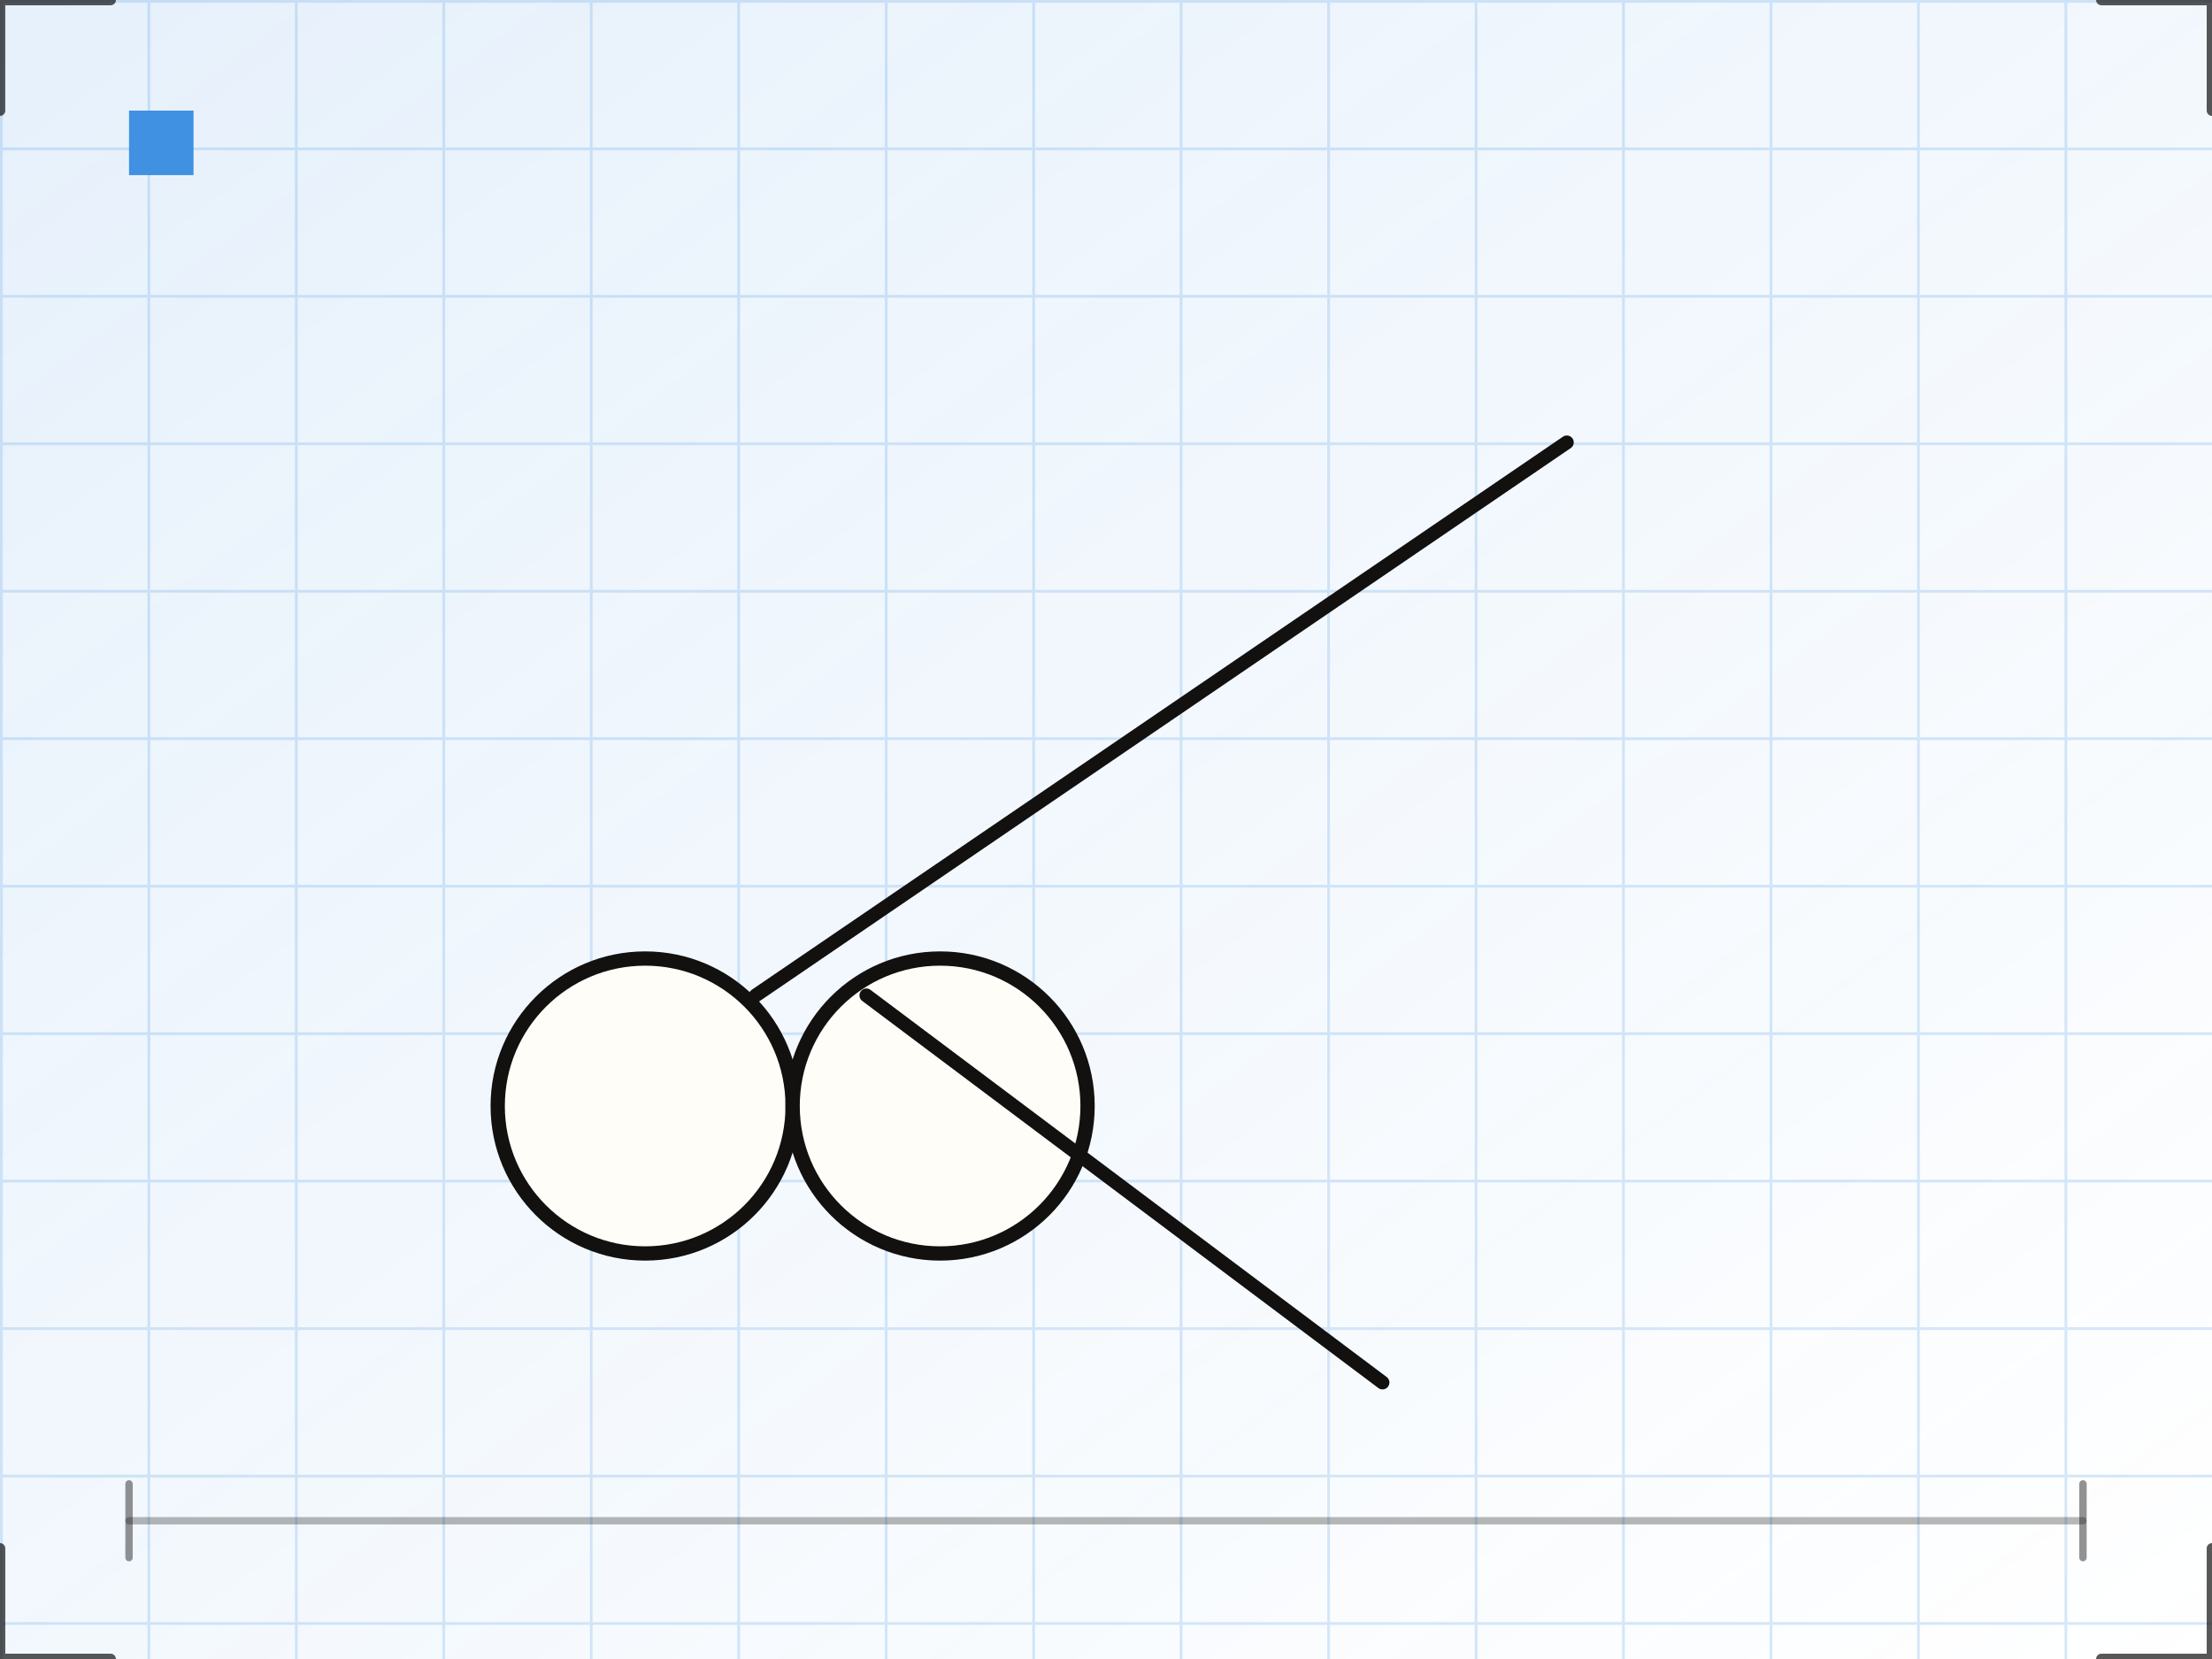
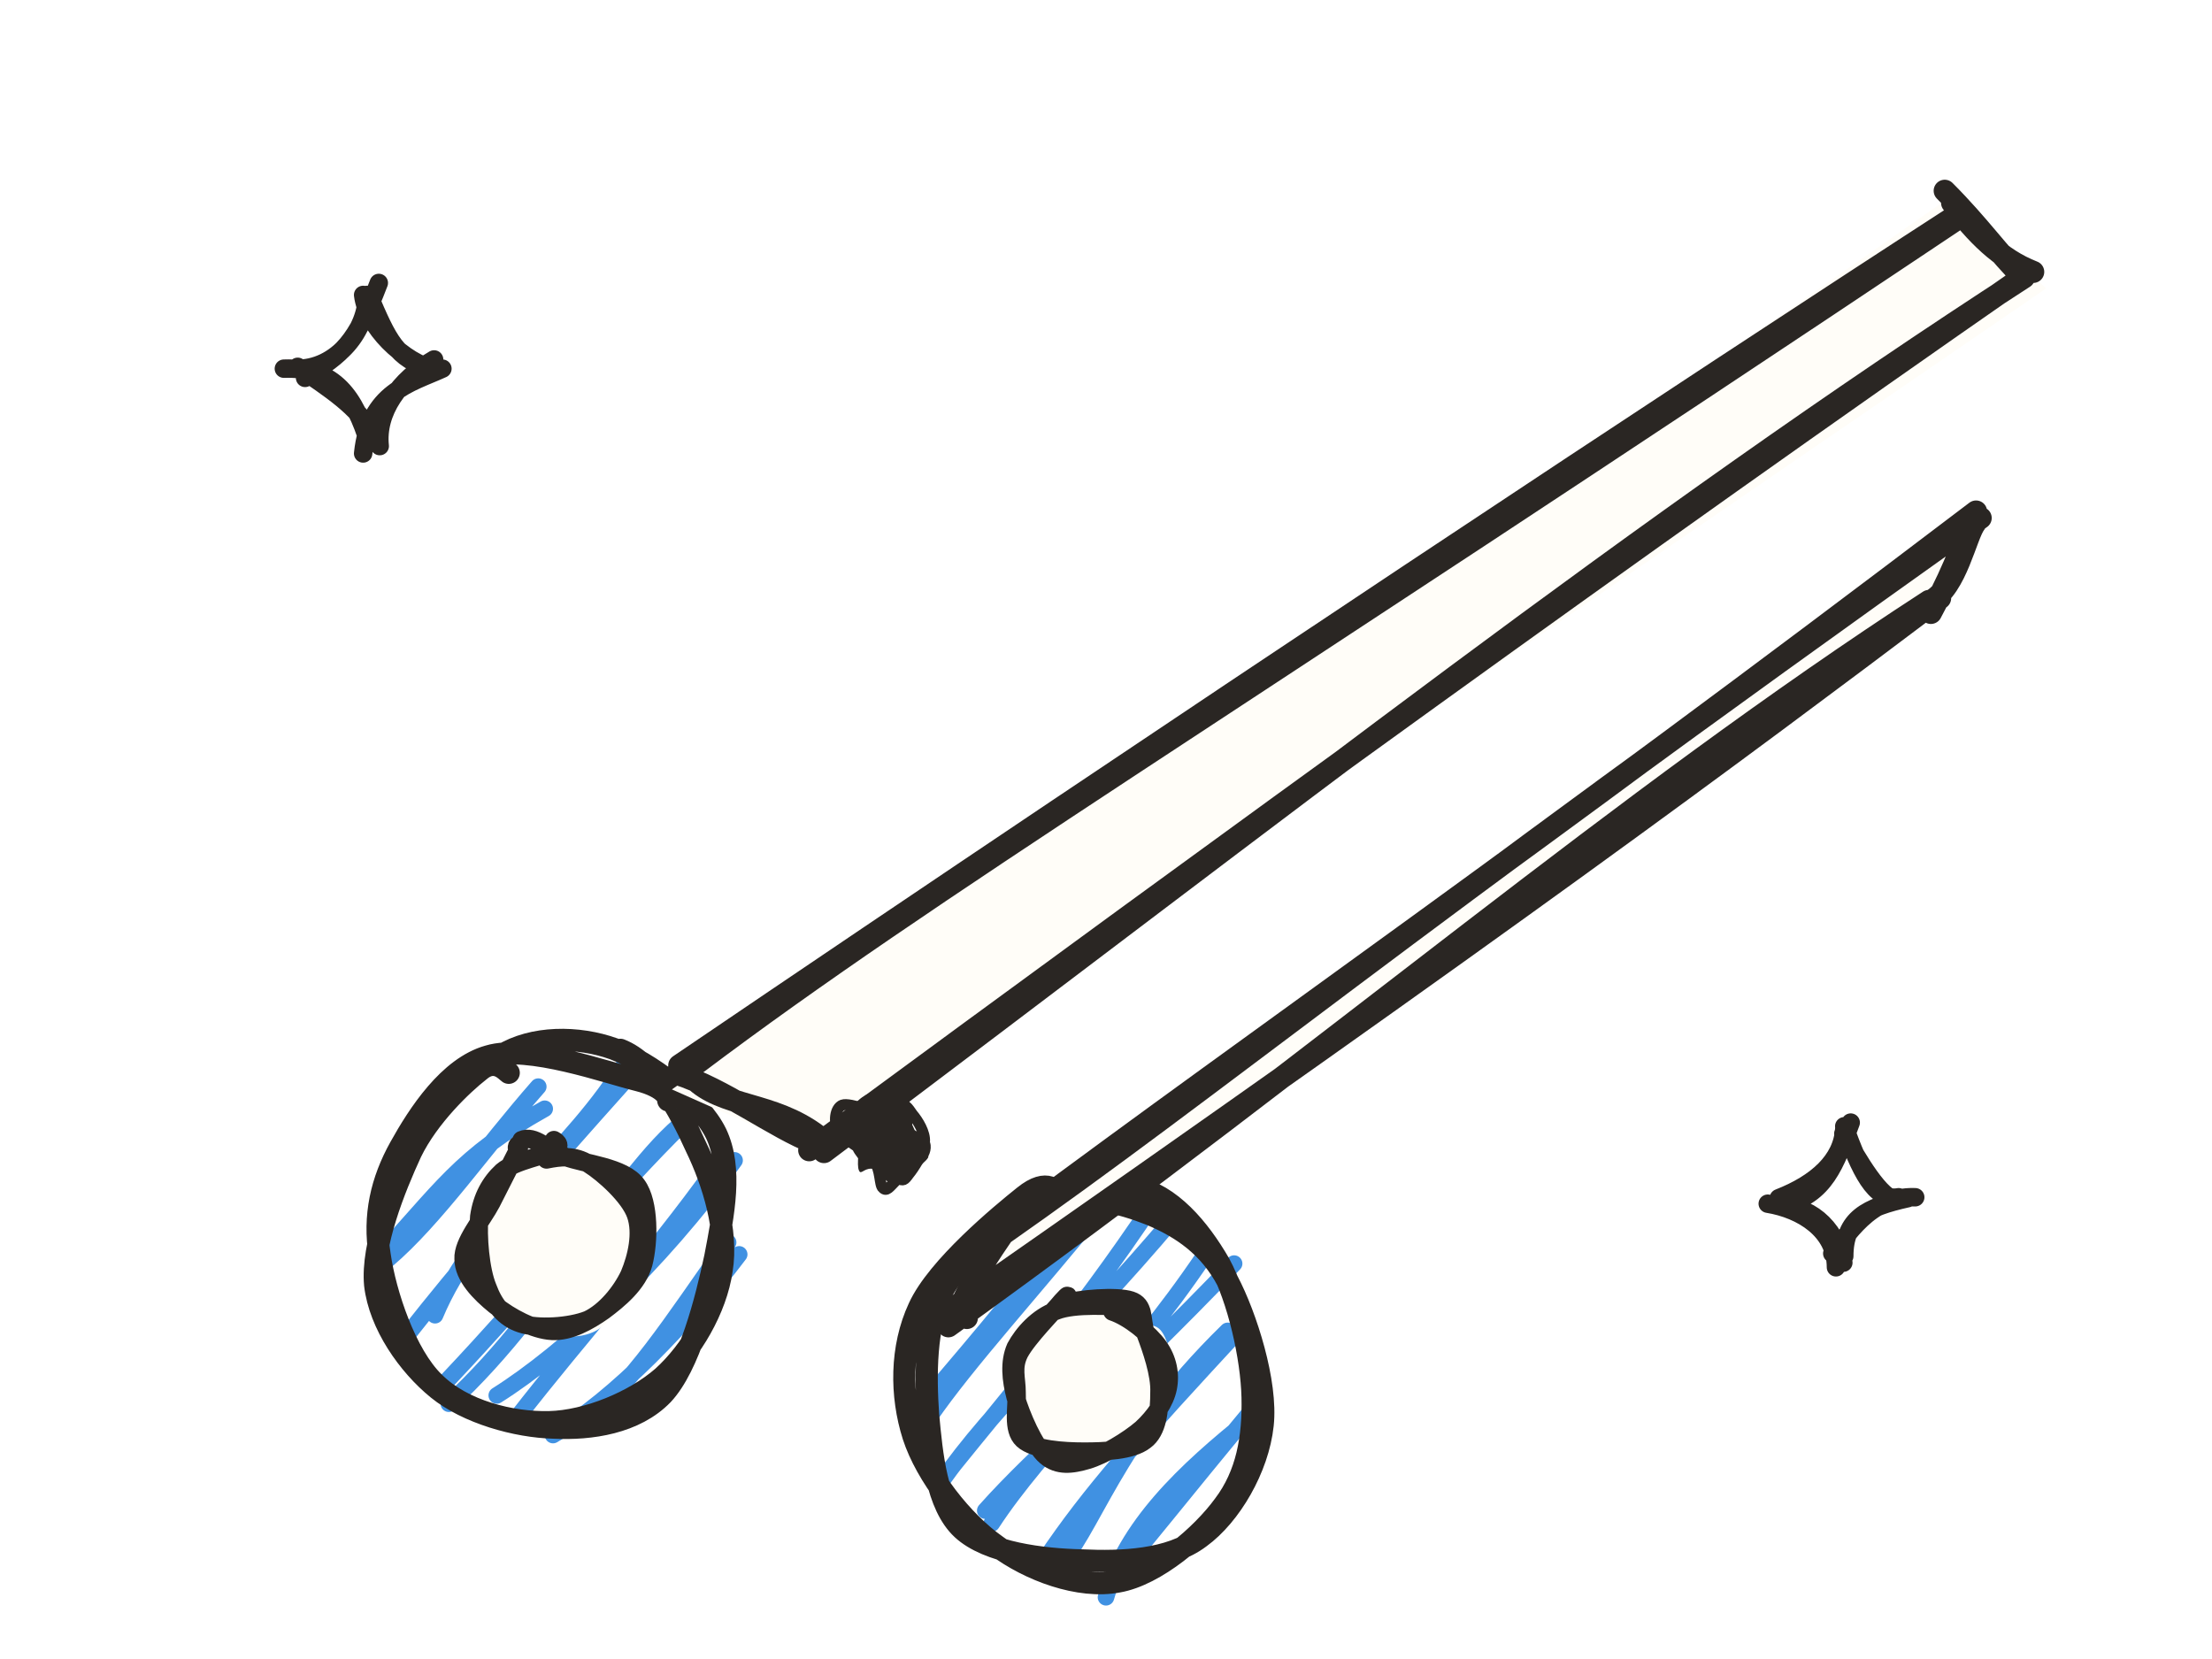
<svg xmlns="http://www.w3.org/2000/svg" viewBox="0 0 240 180" fill="none" stroke-linecap="round" stroke-linejoin="round">
-   <defs>
-     <pattern id="grd" width="16" height="16" patternUnits="userSpaceOnUse">
-       <path d="M16 0H0V16" stroke="#4091e2" stroke-opacity="0.2" stroke-width="0.6" />
-     </pattern>
-     <linearGradient id="wash" x1="0" y1="0" x2="1" y2="1">
-       <stop offset="0" stop-color="#4091e2" stop-opacity="0.13" />
-       <stop offset="1" stop-color="#4091e2" stop-opacity="0" />
-     </linearGradient>
-     <linearGradient id="bar" x1="0" y1="0" x2="0" y2="1">
-       <stop offset="0" stop-color="#6eb4f5" />
-       <stop offset="1" stop-color="#2f6bb9" />
-     </linearGradient>
-     <radialGradient id="core" cx="50%" cy="45%" r="55%">
-       <stop offset="0" stop-color="#4091e2" stop-opacity=".34" />
-       <stop offset="1" stop-color="#4091e2" stop-opacity="0" />
-     </radialGradient>
-   </defs>
-   <rect width="240.0" height="180.0" fill="url(#grd)" />
-   <rect width="240.0" height="180.0" fill="url(#wash)" />
-   <path d="M0 12V0H12M228.0 0H240.0V12M240.0 168.0V180.0H228.0M12 180.0H0V168.0" stroke="#121110" stroke-opacity=".7" stroke-width="1.15" />
-   <rect x="14" y="12" width="7" height="7" fill="#4091e2" />
-   <path d="M14 165.0H226.0" stroke="#121110" stroke-opacity=".3" stroke-width=".8" />
-   <path d="M14 161.0v8M226.0 161.0v8" stroke="#121110" stroke-opacity=".45" stroke-width=".8" />
-   <circle cx="70" cy="120" r="16" fill="#fffdf8" stroke="#121110" stroke-width="1.55" />
-   <circle cx="102" cy="120" r="16" fill="#fffdf8" stroke="#121110" stroke-width="1.55" />
-   <path d="M82 108L170 48M94 108L150 150" fill="none" stroke="#121110" stroke-width="1.5" />
+   <path d="M43.1 124.9 C43.1 124.9, 43.1 124.9, 43.1 124.9 M43.1 124.9 C43.1 124.9, 43.1 124.9, 43.1 124.9 M40.8 136.7 C47.8 129.2, 49.8 125.5, 59.1 120.3 M42 136.7 C47.2 132.3, 52.6 124.5, 58.4 117.9 M47.2 142.7 C51.7 131.9, 62.2 124.9, 68 115.1 M44.3 144.7 C49.9 137.6, 55.6 130.9, 69.3 115.6 M48.7 152.3 C60.7 141.3, 68 125.3, 76 120.4 M48.6 149.7 C57.3 140.5, 67.1 128.7, 74.1 121.9 M53.9 151.4 C61.2 146.8, 71.5 137.3, 79.7 125.9 M56.1 153.8 C63 144.9, 70.5 136.7, 77.6 126.8 M60 155.7 C66.8 151.7, 74.6 143.5, 80.2 136.1 M62.6 155 C68.8 150, 72.7 143.7, 79 134.8" stroke="#4091e2" stroke-width="1.8" />
+   <path d="M67.3 113.9 C70.9 115.3, 73.7 120.4, 75.5 124.4 C77.4 128.3, 79 133.6, 78.3 137.8 C77.7 142, 75 146.6, 71.9 149.4 C68.8 152.1, 63.7 154.2, 59.6 154.3 C55.5 154.4, 50.2 153.1, 47.1 150 C44 147, 41.8 140.4, 41.2 136.2 C40.5 131.9, 41.4 128.1, 43.4 124.5 C45.4 120.9, 48.7 115.8, 53 114.6 C57.3 113.3, 65.9 116.4, 69.2 117.2 C72.4 118, 72.6 119.3, 72.5 119.4 M54.4 114.5 C57.8 112.4, 62.7 112.4, 66.6 113.8 C70.5 115.3, 75.9 119.3, 77.7 123 C79.5 126.8, 78.5 131.7, 77.6 136.4 C76.6 141.1, 74.8 148.2, 71.9 151.3 C68.9 154.4, 64.1 155.1, 60.1 154.9 C56 154.8, 50.7 153.3, 47.5 150.7 C44.3 148.1, 41.2 143.7, 40.7 139.4 C40.3 135.1, 42.8 128.9, 44.6 125 C46.5 121.1, 50.2 117.6, 52 116.2 C53.7 114.7, 54.9 116.2, 55.2 116.4" stroke="#2a2623" stroke-width="2.4" />
+   <path d="M62.4 125.7 C64.1 126.4, 66.6 128.8, 67.7 130.4 C68.8 132.1, 69.7 133.7, 69.1 135.5 C68.6 137.4, 65.9 140.3, 64.4 141.6 C62.9 142.9, 62 143.2, 60.3 143.2 C58.6 143.1, 55.8 142.7, 54.3 141.2 C52.9 139.7, 51.9 136.2, 51.7 134 C51.6 131.8, 52.4 129.1, 53.4 127.8 C54.3 126.4, 55.7 126.2, 57.7 126 C59.6 125.8, 63.7 126.3, 65 126.4 C66.3 126.5, 65.7 126.7, 65.4 126.7 M65.3 125 C67.2 126.1, 69.2 129.2, 69.7 131.1 C70.2 132.9, 69 134, 68.3 136.1 C67.6 138.2, 67.1 142.3, 65.6 143.7 C64.2 145.1, 61.5 145.4, 59.5 144.5 C57.5 143.6, 54.8 140, 53.6 138.3 C52.3 136.6, 52.4 136.3, 52.2 134.5 C51.9 132.8, 50.9 129.5, 52 128 C53 126.5, 56.2 125.5, 58.4 125.5 C60.5 125.4, 63.9 127.3, 64.8 127.6 C65.7 127.9, 63.6 127.3, 63.6 127.3" stroke="none" fill="#fffdf8" />
+   <path d="M59.3 125.8 C60.8 125.5, 62.3 125.3, 63.9 126.3 C65.5 127.3, 68.3 129.8, 69 131.8 C69.7 133.8, 69.1 136.4, 68.3 138.3 C67.4 140.2, 65.7 142.3, 63.8 143.2 C61.8 144, 58.3 144.2, 56.5 143.6 C54.7 143, 53.6 141.6, 52.9 139.7 C52.1 137.8, 51.8 134.1, 52 132 C52.3 129.9, 53.2 128.3, 54.5 127.1 C55.9 125.9, 59.2 125.4, 60.2 124.8 C61.1 124.2, 60.1 123.7, 60.1 123.7 M56.6 123.7 C58 123.1, 59.3 124.7, 61.3 125.5 C63.4 126.3, 67.7 126.6, 69.1 128.6 C70.5 130.5, 70.4 134.8, 69.8 137.1 C69.2 139.3, 67.1 141, 65.5 142.2 C63.8 143.4, 61.8 144.5, 59.9 144.4 C57.9 144.3, 55.3 142.9, 53.7 141.6 C52.1 140.3, 50.3 138.5, 50.3 136.6 C50.2 134.8, 52.3 132.4, 53.3 130.5 C54.3 128.5, 55.7 125.8, 56.2 124.8 C56.6 123.8, 56 124.2, 56.1 124.6" stroke="#2a2623" stroke-width="2" />
+   <path d="M99.5 142.1 C99.5 142.1, 99.5 142.1, 99.5 142.1 M99.5 142.1 C99.5 142.1, 99.5 142.1, 99.5 142.1 M100.8 153.8 C105 147.7, 112.1 140, 119.8 130.5 M99.7 152.9 C104 147.8, 108.8 142.4, 118.7 129.7 M103.5 158.9 C108.8 152.3, 116.7 143.2, 125.1 130.6 M101.9 161.1 C108.3 151.9, 116 145.6, 127.4 132.1 M106.9 163.9 C112.5 157.6, 120.9 150.7, 133.9 137.1 M107.6 165.3 C113.1 156.9, 122 149.1, 130.7 136.2 M114.2 170.7 C118.8 166, 120.5 156.8, 133.2 144.4 M113.4 169.2 C118.3 161.9, 123.5 156.1, 134.7 144 M120 173.3 C122.2 165.6, 128.4 159.7, 135.8 153.8 M120.7 171.4 C124.4 167.1, 128.2 162.2, 135.6 153.3" stroke="#4091e2" stroke-width="1.8" />
+   <path d="M108.4 132.2 C111.9 129.7, 119.1 127.9, 123.1 128.8 C127 129.6, 130.1 133.3, 132.3 137.1 C134.4 141, 135.8 147.3, 135.9 151.6 C136 156, 135.3 160, 132.8 163.3 C130.4 166.6, 125.4 170.9, 121.3 171.6 C117.1 172.4, 111.7 170.4, 108.1 167.7 C104.4 165.1, 100.5 160.1, 99.1 155.8 C97.7 151.4, 97.7 146.2, 99.7 141.9 C101.7 137.5, 108.6 131.8, 111.1 129.8 C113.7 127.7, 114.6 129.3, 115 129.7 M113.5 130.8 C117.3 129.3, 121.6 130.5, 124.9 131.8 C128.2 133.2, 131.2 135.2, 133.2 139 C135.2 142.8, 137.5 150, 137 154.6 C136.5 159.3, 133.5 164.4, 130.2 166.8 C126.9 169.3, 121.7 169.5, 117.4 169.3 C113.1 169.2, 107.2 168.5, 104.4 165.9 C101.6 163.3, 101.1 157.8, 100.7 153.5 C100.4 149.2, 100.4 143.9, 102.2 140.2 C104 136.5, 109.9 132.7, 111.5 131.2 C113.1 129.7, 111.7 131.3, 111.8 131.2" stroke="#2a2623" stroke-width="2.4" />
+   <path d="M121.2 142.4 C122.5 142.4, 123.1 142.6, 123.9 143.9 C124.7 145.3, 126 148.3, 126.1 150.4 C126.1 152.5, 125.5 155.1, 124.1 156.4 C122.8 157.8, 119.7 158.2, 117.8 158.5 C116 158.7, 114.6 159, 113.3 157.9 C111.9 156.7, 109.9 153.7, 109.6 151.6 C109.3 149.6, 110.5 146.9, 111.3 145.4 C112.2 144, 113 143.3, 115 142.9 C116.9 142.5, 121.5 142.6, 123.3 143.1 C125.1 143.7, 126 145.9, 125.9 146.2 M121.3 143.6 C122.7 144, 124.9 143.2, 125.9 144.3 C126.8 145.3, 127.4 148.1, 126.8 150.2 C126.2 152.2, 123.5 155.4, 122.1 156.6 C120.7 157.8, 120.1 157.5, 118.5 157.5 C116.8 157.5, 113.3 157.3, 112 156.4 C110.8 155.4, 111.5 153.4, 111.1 151.6 C110.8 149.8, 109.3 147.1, 109.8 145.6 C110.3 144.1, 112.3 143, 114.3 142.5 C116.2 141.9, 120.2 142.3, 121.5 142.5 C122.9 142.6, 122.3 143.4, 122.3 143.5" stroke="none" fill="#fffdf8" />
+   <path d="M120.7 142.3 C122.5 142.9, 124.7 144.7, 125.7 146.1 C126.7 147.5, 127 149.1, 126.7 150.6 C126.4 152.1, 125.3 153.7, 123.9 155 C122.4 156.3, 119.7 157.9, 118 158.4 C116.3 158.9, 114.8 159.1, 113.5 158 C112.2 156.9, 110.8 153.6, 110.2 151.6 C109.7 149.7, 109.5 147.8, 110.2 146.2 C111 144.7, 112.6 142.9, 114.6 142.2 C116.6 141.4, 120.7 141.7, 122.2 141.8 C123.8 141.8, 124 142.3, 123.8 142.6 M115.3 141.5 C117 140.9, 121.2 140.6, 122.7 141.1 C124.2 141.6, 123.8 143, 124.3 144.7 C124.9 146.3, 125.9 149.1, 125.8 151.1 C125.8 153, 125.6 155.3, 124.2 156.3 C122.8 157.4, 119.8 157.5, 117.6 157.5 C115.4 157.5, 112.2 157.3, 111 156.2 C109.8 155.1, 110.4 152.7, 110.3 151.1 C110.3 149.5, 109.8 148.4, 110.6 146.8 C111.5 145.1, 114.4 142.2, 115.2 141.2 C116.1 140.2, 115.8 140.7, 115.7 140.8" stroke="#2a2623" stroke-width="2" />
+   <path d="M72.9 118.2 L211.7 21.3 L222 31.3 L86.4 124.2" stroke="none" fill="#fffdf8" />
+   <path d="M75.7 115.3 C100.8 96.4, 130.5 78.5, 213.2 23.2 M73.7 115.6 C129.1 78, 183.8 41.8, 213 22.9 M211 20.7 C214.8 24.5, 216.9 27.6, 219.4 30 M211.8 22 C214.4 25.4, 217 28.1, 220.6 29.5 M219.6 30.1 C178.3 56.8, 140 87, 89.4 125 M219.7 29.9 C177.1 59.5, 134.7 90.3, 87.8 124.8 M88.7 123.2 C83.8 119.5, 78.4 120.2, 75.2 117 M88.3 124 C84.1 122.4, 78.5 118.1, 73.4 116.5" stroke="#2a2623" stroke-width="2.4" />
+   <path d="M110.3 132.5 L213.2 57.1 L208.9 66.2 L104.7 139.8" stroke="none" fill="#fffdf8" />
+   <path d="M108.4 134.2 C131.7 117.9, 150.9 101.7, 214.9 56.2 M110.4 132.1 C137.4 112, 165.3 92.8, 214.4 55.5 M214.3 56.8 C213.3 58.1, 212.3 63.7, 209.5 65.2 M214.3 56.4 C212.8 58.8, 212.6 60.7, 209.5 66.5 M209.3 65.2 C175.7 87, 145.8 113, 102.9 143.9 M210.5 64.9 C187.4 82.3, 164.7 99.2, 102.9 142.3 M104.9 143 C104.9 139.5, 107 135.4, 109.4 131.6 M104.1 142 C105.4 139.1, 106.5 137.2, 110 132.2" stroke="#2a2623" stroke-width="2.4" />
+   <path d="M95.6 120.4 C96.3 120.3, 97.3 121.5, 98.2 122.1 C99.1 122.6, 100.4 123.1, 100.8 123.7 C101.2 124.4, 100.9 125.4, 100.4 125.9 C100 126.4, 99.1 126.6, 98.1 126.8 C97.1 126.9, 95.3 126.8, 94.5 126.8 C93.7 126.8, 93.4 127.5, 93.2 127 C92.9 126.4, 93.3 124.4, 93.2 123.4 C93.2 122.4, 92.3 121.4, 92.8 121 C93.4 120.6, 95.8 120.8, 96.5 120.8 C97.2 120.8, 97 120.8, 96.9 120.9 M95.5 118.8 C96.1 118.8, 98.5 119.7, 99 120.6 C99.6 121.4, 98.3 122.9, 98.6 123.7 C98.9 124.6, 101 124.8, 100.7 125.6 C100.3 126.3, 97.7 128.2, 96.8 128.3 C95.8 128.4, 95.4 126.7, 94.9 126.2 C94.4 125.7, 94.1 125.8, 93.7 125.3 C93.3 124.7, 92.6 123.7, 92.6 122.7 C92.5 121.7, 93.2 120, 93.6 119.3 C94.1 118.7, 94.9 118.4, 95.2 118.8 C95.6 119.2, 95.6 121.4, 95.6 121.7" stroke="none" fill="#2a2623" />
+   <path d="M97.2 119.8 C98.2 119.6, 98.5 120.2, 99 120.9 C99.6 121.6, 100.4 122.9, 100.3 123.9 C100.3 125, 99.1 126.8, 98.6 127.4 C98.1 128.1, 98 128.1, 97.5 127.9 C96.9 127.8, 96.1 127, 95.4 126.5 C94.7 126.1, 93.9 125.8, 93.5 125.2 C93.1 124.7, 92.9 124.3, 92.8 123.5 C92.7 122.7, 92.6 120.9, 93.1 120.4 C93.7 119.9, 95.2 120.5, 96 120.5 C96.8 120.5, 98.1 120.6, 98.1 120.4 M93.6 119.8 C94 119.3, 95.8 118.5, 96.7 119.1 C97.5 119.8, 98.5 122.6, 99 123.5 C99.5 124.4, 100.1 123.6, 99.8 124.4 C99.5 125.1, 97.9 127.3, 97.2 128.1 C96.5 128.8, 96.2 129.3, 95.8 128.9 C95.4 128.6, 95.6 126.9, 94.8 125.9 C94 124.8, 91.5 123.7, 91 122.7 C90.4 121.8, 90.6 120.2, 91.4 119.9 C92.2 119.6, 95.5 120.9, 95.9 121 C96.3 121, 94.2 120.5, 93.8 120.1" stroke="#2a2623" stroke-width="1.2" />
+   <path d="M40 32 C42.1 36.9, 43 39, 46.8 40 M39.4 32 C39.8 35.4, 43.8 39.4, 47.3 40.1 M48 40 C44.5 41.6, 40.1 42.5, 39.4 49.2 M47.1 39 C43.3 41.2, 40.8 44.7, 41.2 48.4 M40 48 C38.5 43.2, 36.4 39.8, 30.8 40 M40.3 46.9 C38.9 44.2, 35.8 42.2, 32.3 39.8 M32 40 C36.6 40.2, 39.9 35.6, 39.8 32 M33.1 41 C37.3 38.2, 38.5 37.5, 41.1 30.7 M40 32 C40 32, 40 32, 40 32 M40 32 C40 32, 40 32, 40 32 M200 123 C201.5 125.7, 204.1 130.2, 205.8 130.2 M200.1 122.2 C201.8 126.9, 203.4 130.4, 206 129.9 M207 130 C202.5 131, 200.1 132.2, 200.1 136.3 M207.8 129.9 C202.8 129.7, 200.2 134.4, 198.8 136 M200 137 C199 132.8, 196.1 130.8, 193 130.8 M199.2 137.5 C199.2 133.5, 195.5 131.2, 191.8 130.6 M193 130 C197.1 128.4, 199.9 125.9, 200.1 122.5 M193.6 130.7 C198 129.6, 199.1 126.4, 200.8 121.8 M200 123 C200 123, 200 123, 200 123 M200 123 C200 123, 200 123, 200 123" stroke="#2a2623" stroke-width="2" />
</svg>
